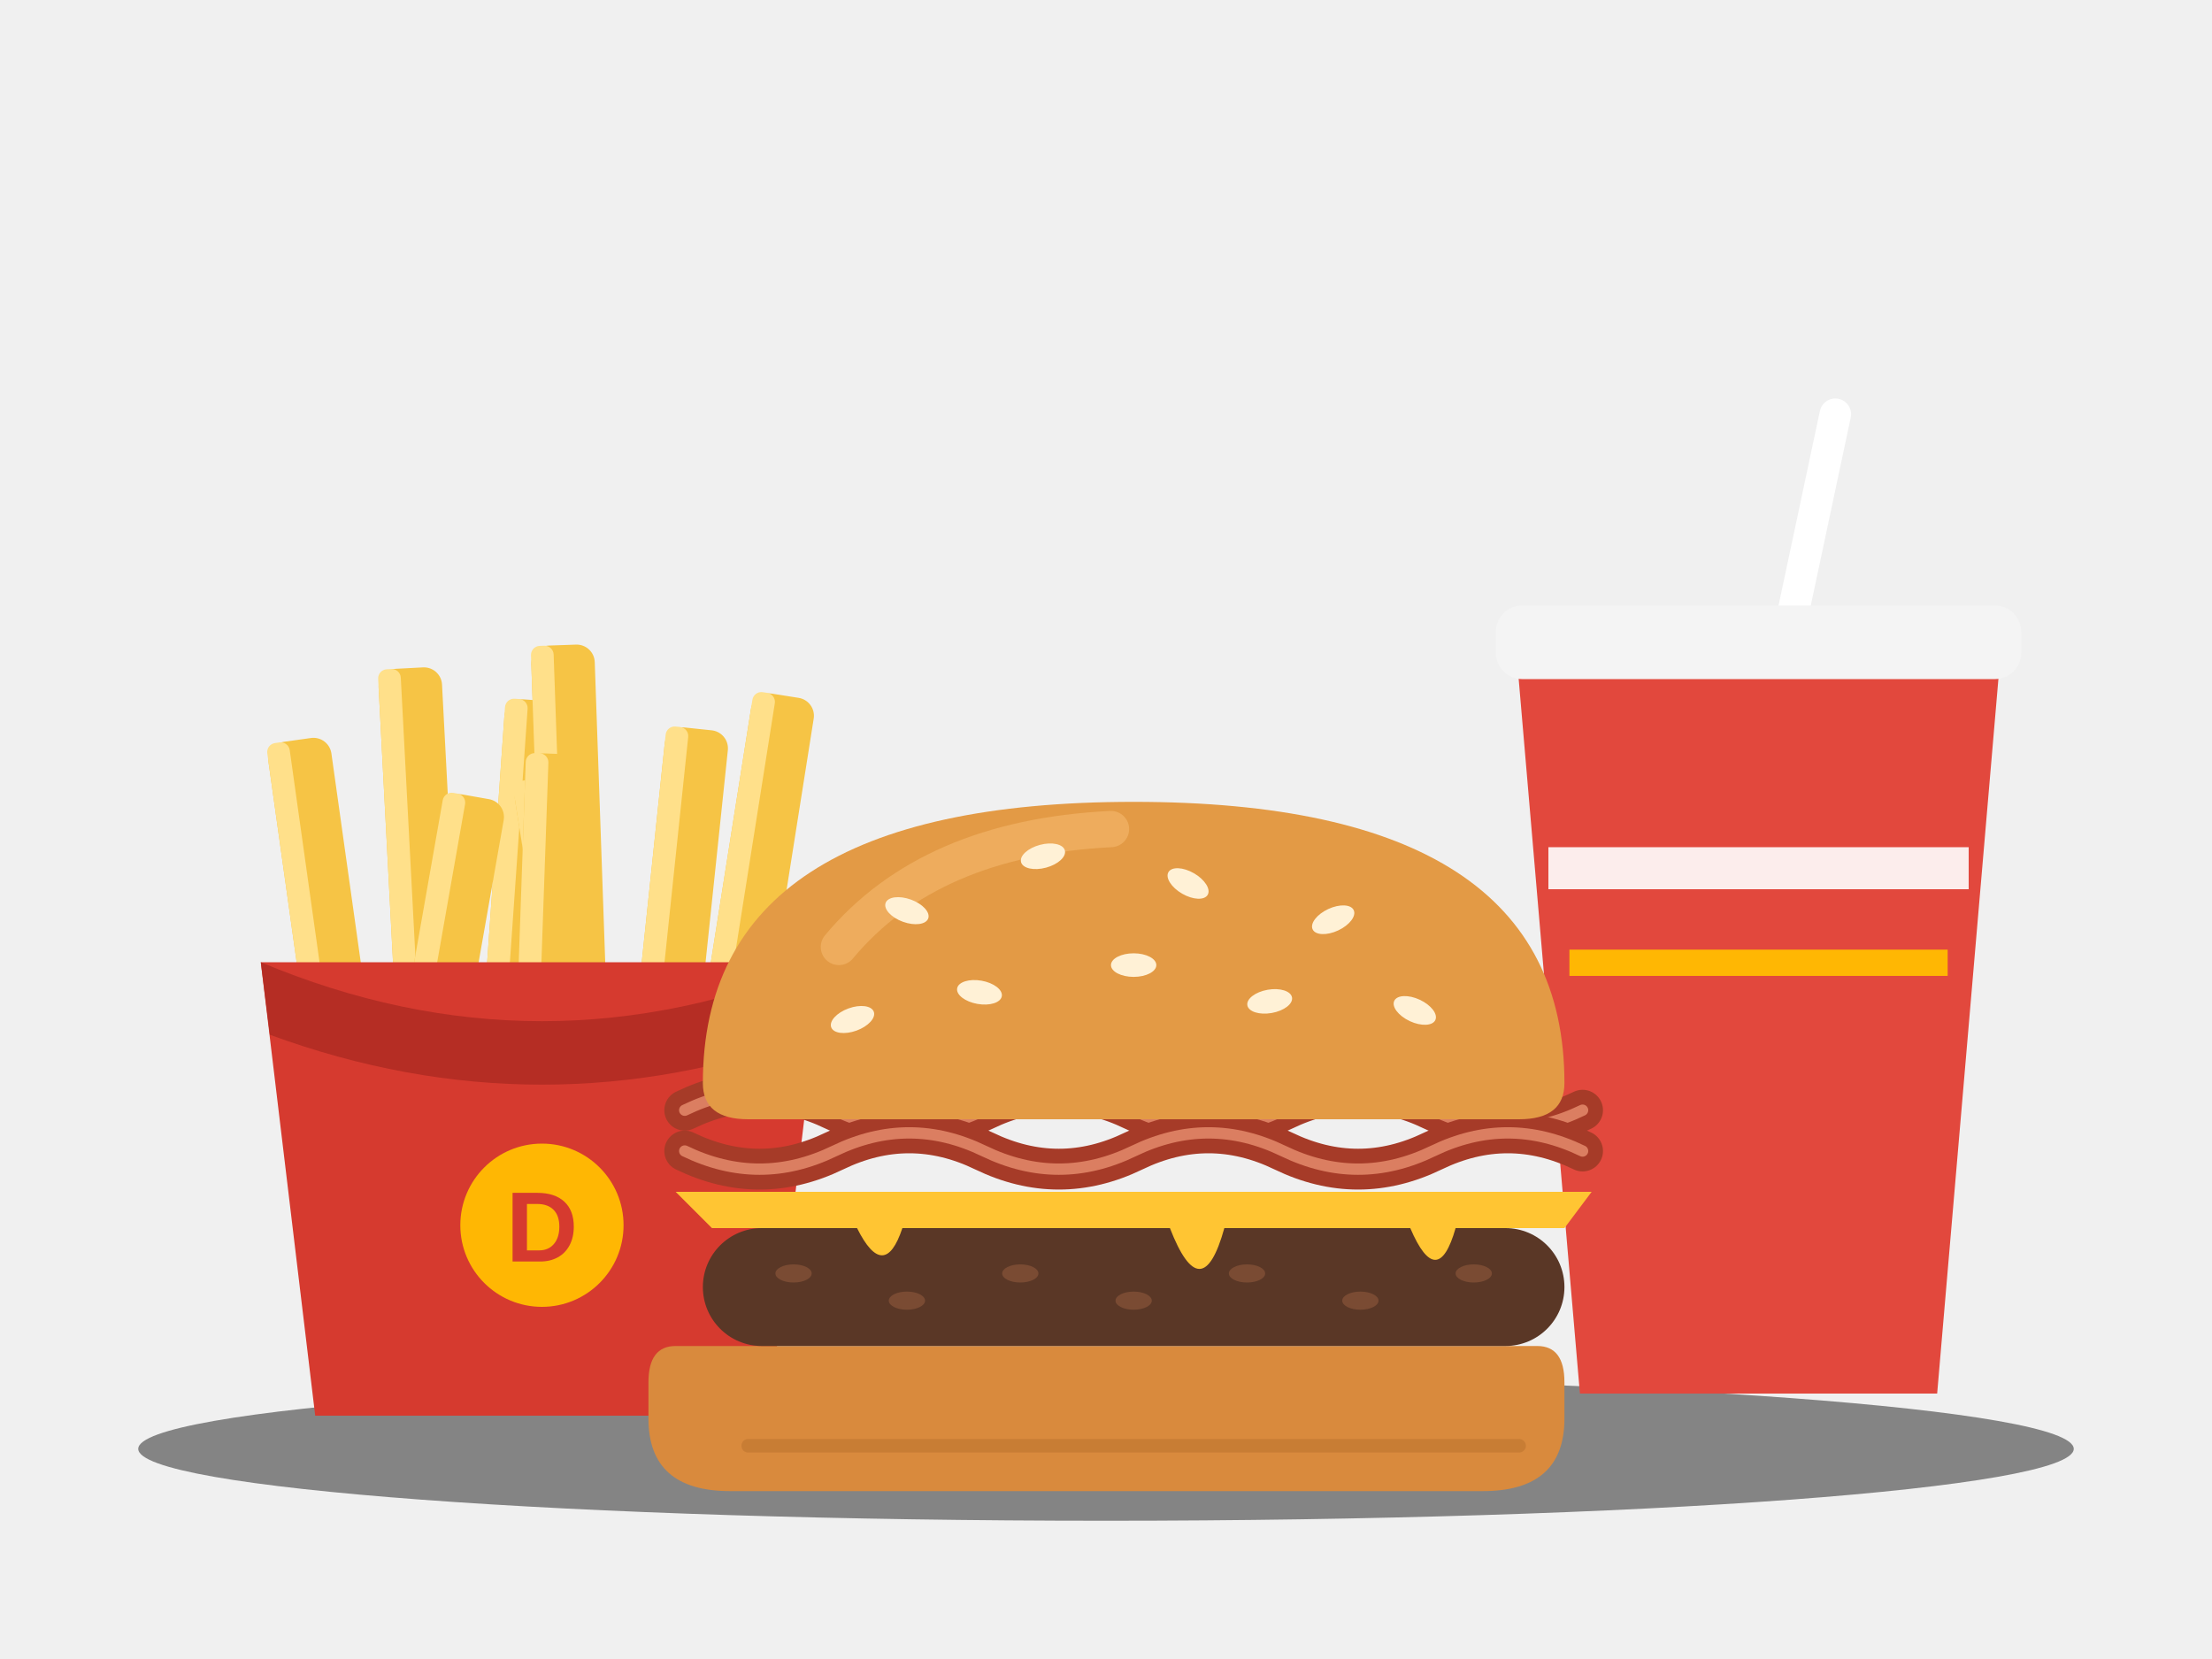
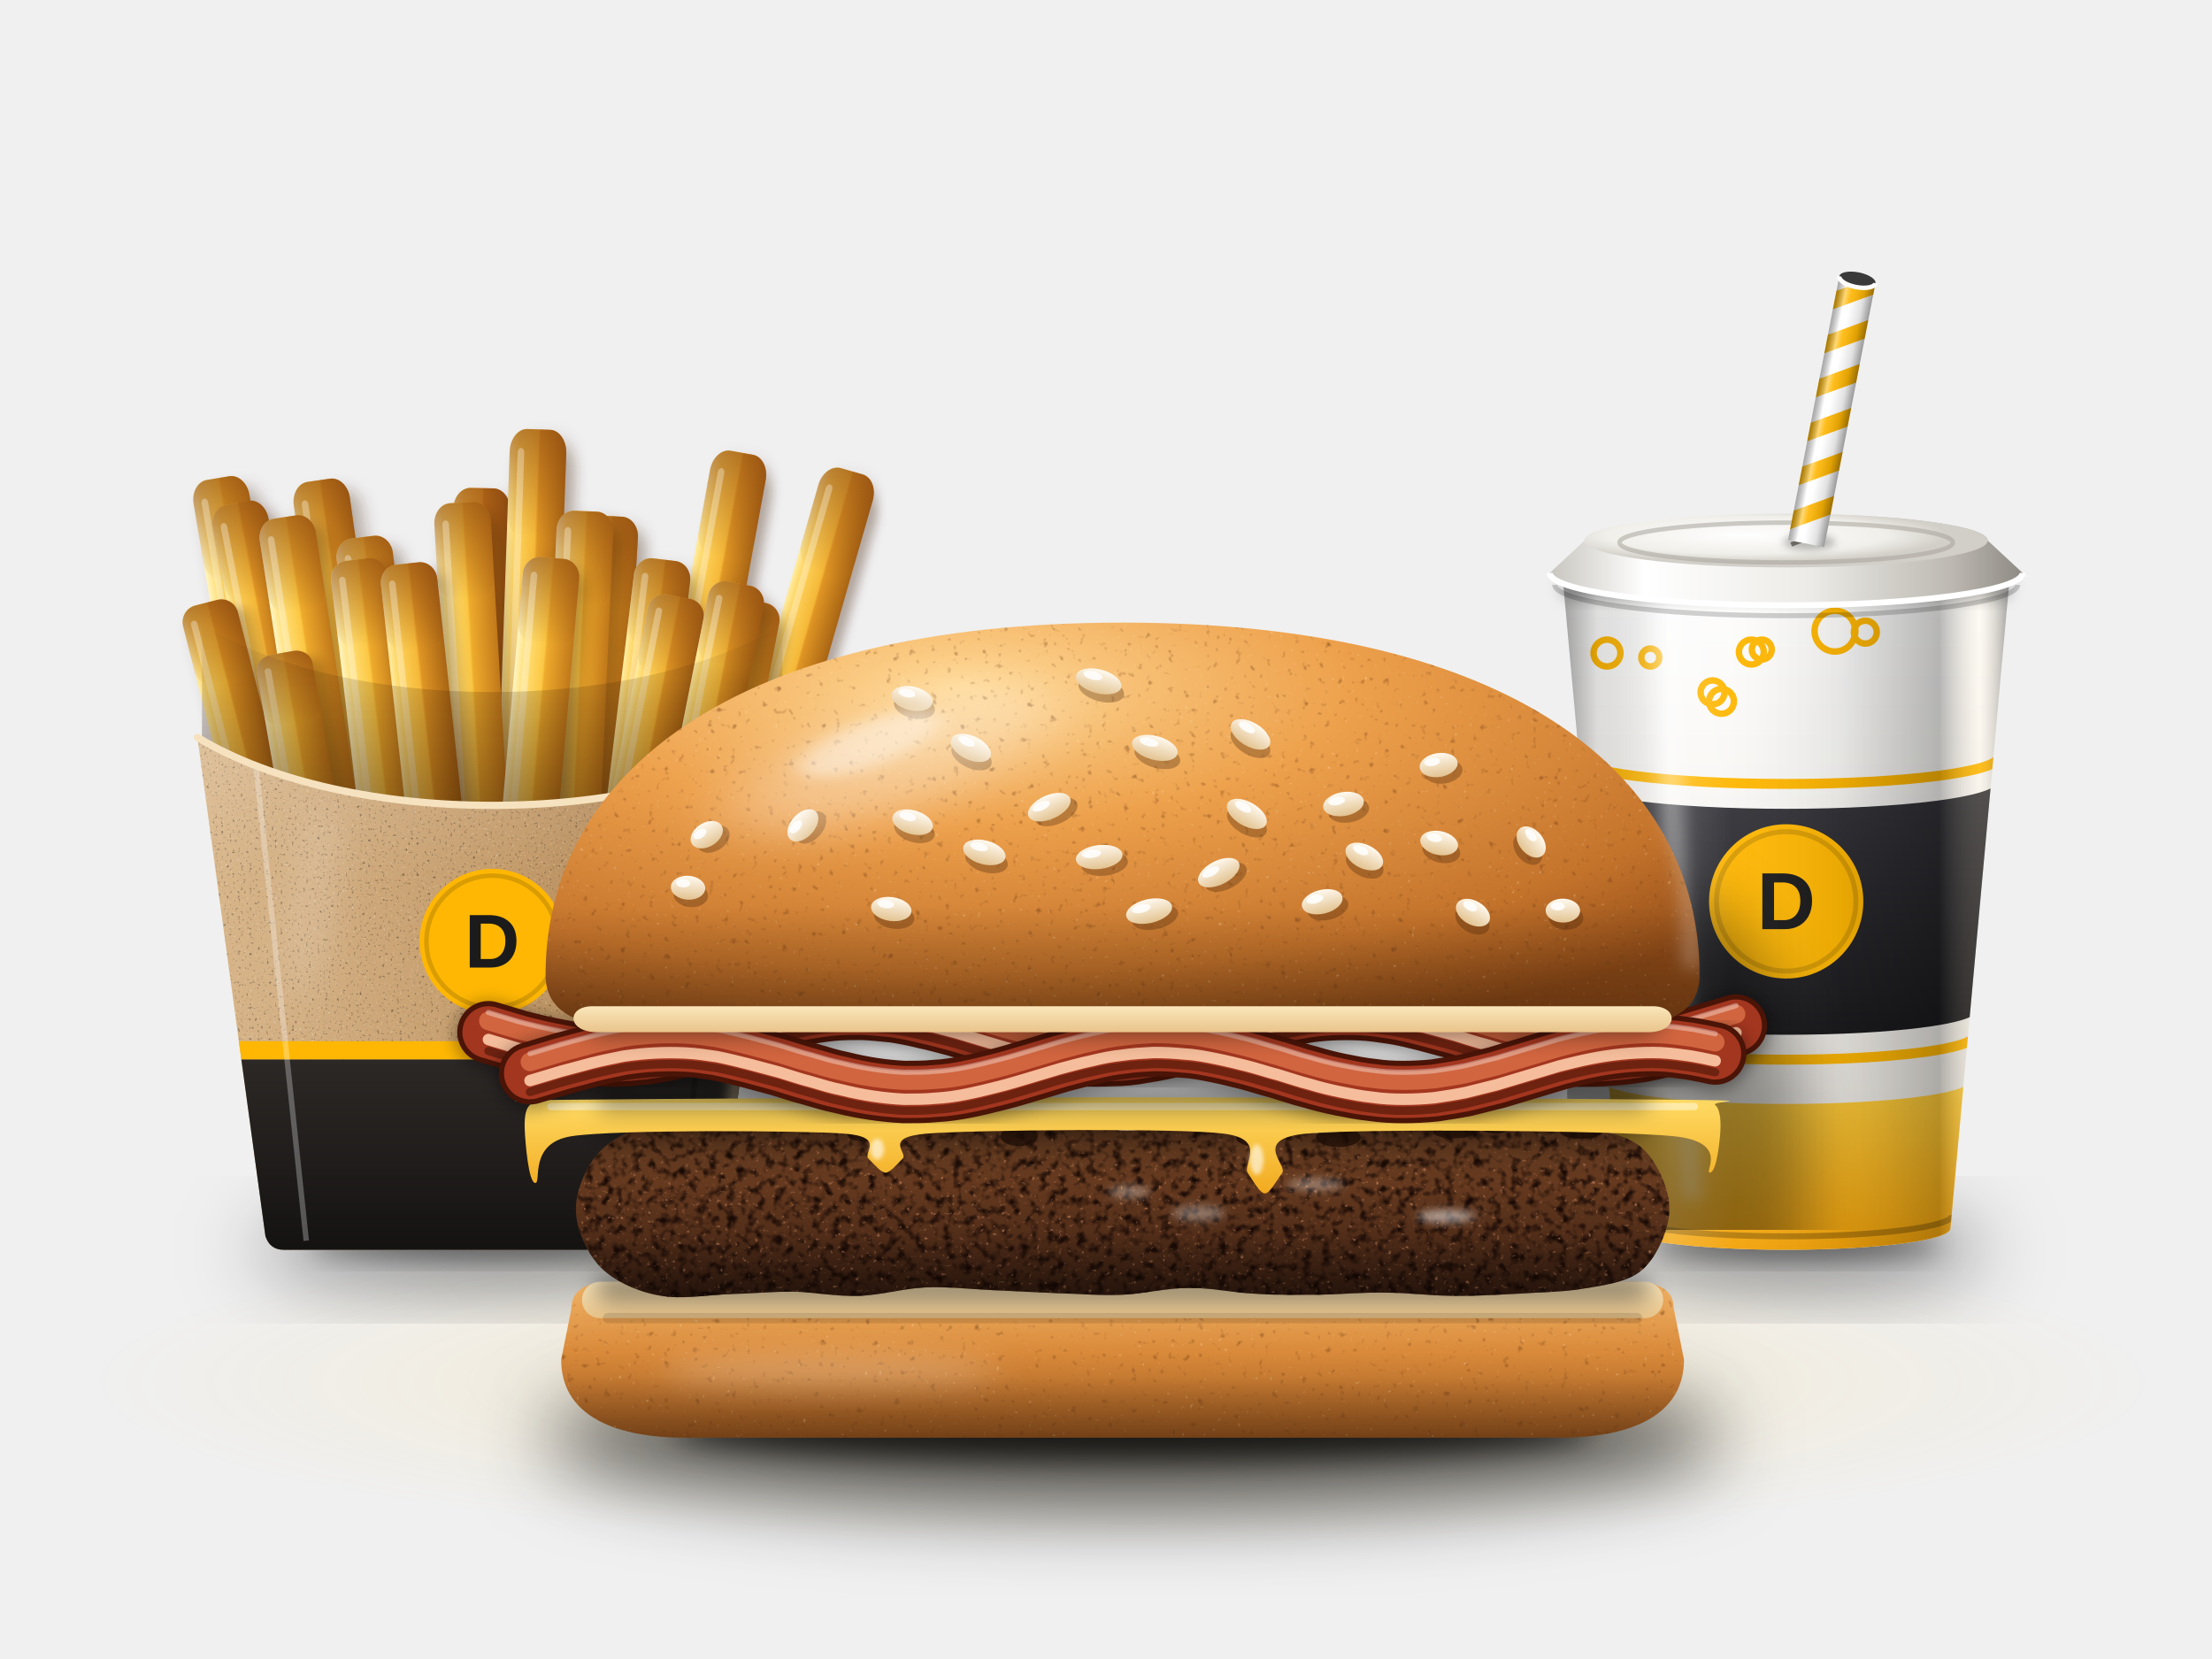
- <svg xmlns="http://www.w3.org/2000/svg" viewBox="0 0 400 300" role="img" aria-label="Ilustração de hambúrguer com batata e refrigerante">
+ <svg xmlns="http://www.w3.org/2000/svg" viewBox="0 0 400 300" role="img" aria-label="Ilustração de hambúrguer com batata frita e refrigerante">
  <defs>
-     <radialGradient id="glow" cx="50%" cy="55%" r="55%">
-       <stop offset="0" stop-color="#ffb703" stop-opacity=".22" />
+     <radialGradient id="r1" cx=".5" cy=".5" r=".5">
+       <stop offset="0" stop-color="#ffb703" stop-opacity=".2" />
+       <stop offset=".55" stop-color="#ffb703" stop-opacity=".07" />
      <stop offset="1" stop-color="#ffb703" stop-opacity="0" />
    </radialGradient>
+     <linearGradient id="g2" x1="0" y1="0" x2="0" y2="1">
+       <stop offset="0" stop-color="#8a6236" />
+       <stop offset="1" stop-color="#3e2712" />
+     </linearGradient>
+     <linearGradient id="g3" x1="0" y1="0" x2="1" y2="0">
+       <stop offset="0" stop-color="#fff5c4" />
+       <stop offset=".16" stop-color="#ffe07a" />
+       <stop offset=".5" stop-color="#fcc844" />
+       <stop offset=".54" stop-color="#eeab2c" />
+       <stop offset="1" stop-color="#c0781a" />
+     </linearGradient>
+     <linearGradient id="g4" x1="0" y1="0" x2="0" y2="1">
+       <stop offset="0" stop-color="#8a4610" stop-opacity=".6" />
+       <stop offset="1" stop-color="#8a4610" stop-opacity="0" />
+     </linearGradient>
+     <filter id="f5" x="-60%" y="-60%" width="220%" height="220%">
+       <feGaussianBlur stdDeviation="1.5" />
+     </filter>
+     <g id="b6">
+       <rect x="-4" y="-98" width="12" height="100" rx="3.6" fill="#3a1600" opacity=".34" filter="url(#f5)" />
+       <rect x="-6" y="-100" width="12" height="100" rx="3.6" fill="url(#g3)" />
+       <rect x="-6" y="-100" width="12" height="17" rx="3.6" fill="url(#g4)" />
+       <rect x="-4.3" y="-97" width="1.4" height="92" rx=".7" fill="#fff" opacity=".32" />
+     </g>
+     <linearGradient id="g7" x1="0" y1="0" x2="1" y2="0">
+       <stop offset="0" stop-color="#ffeca2" />
+       <stop offset=".16" stop-color="#fed35c" />
+       <stop offset=".5" stop-color="#f5b838" />
+       <stop offset=".54" stop-color="#e09624" />
+       <stop offset="1" stop-color="#a86414" />
+     </linearGradient>
+     <g id="b8">
+       <rect x="-4" y="-98" width="12" height="100" rx="3.6" fill="#3a1600" opacity=".34" filter="url(#f5)" />
+       <rect x="-6" y="-100" width="12" height="100" rx="3.6" fill="url(#g7)" />
+       <rect x="-6" y="-100" width="12" height="17" rx="3.6" fill="url(#g4)" />
+       <rect x="-4.3" y="-97" width="1.4" height="92" rx=".7" fill="#fff" opacity=".32" />
+     </g>
+     <linearGradient id="g9" x1="0" y1="0" x2="1" y2="0">
+       <stop offset="0" stop-color="#ffe08c" />
+       <stop offset=".18" stop-color="#f7bd4a" />
+       <stop offset=".5" stop-color="#e99d2c" />
+       <stop offset=".54" stop-color="#cf7f1e" />
+       <stop offset="1" stop-color="#8e4c0e" />
+     </linearGradient>
+     <g id="b10">
+       <rect x="-4" y="-98" width="12" height="100" rx="3.6" fill="#3a1600" opacity=".34" filter="url(#f5)" />
+       <rect x="-6" y="-100" width="12" height="100" rx="3.6" fill="url(#g9)" />
+       <rect x="-6" y="-100" width="12" height="17" rx="3.6" fill="url(#g4)" />
+       <rect x="-4.3" y="-97" width="1.4" height="92" rx=".7" fill="#fff" opacity=".32" />
+     </g>
+     <linearGradient id="g11" x1="0" y1="0" x2="0" y2="1">
+       <stop offset="0" stop-color="#2a1000" stop-opacity="0" />
+       <stop offset="1" stop-color="#2a1000" stop-opacity=".45" />
+     </linearGradient>
+     <linearGradient id="g12" x1="0" y1="0" x2="1" y2="0">
+       <stop offset="0" stop-color="#d9b78c" />
+       <stop offset=".55" stop-color="#c39a69" />
+       <stop offset="1" stop-color="#9c7448" />
+     </linearGradient>
+     <filter id="t13" x="0" y="0" width="100%" height="100%" color-interpolation-filters="sRGB">
+       <feTurbulence type="fractalNoise" baseFrequency="1.6" numOctaves="2" seed="17" result="en" />
+       <feColorMatrix in="en" type="matrix" values="0 0 0 0 0 0 0 0 0 0 0 0 0 0 0 1.6 0 0 0 -1" result="ec" />
+       <feComposite in="ec" in2="SourceAlpha" operator="in" result="e" />
+       <feTurbulence type="fractalNoise" baseFrequency="1.9" numOctaves="2" seed="19" result="cn" />
+       <feColorMatrix in="cn" type="matrix" values="0 0 0 0 1 0 0 0 0 1 0 0 0 0 1 1.6 0 0 0 -1.05" result="cc" />
+       <feComposite in="cc" in2="SourceAlpha" operator="in" result="c" />
+       <feMerge>
+         <feMergeNode in="SourceGraphic" />
+         <feMergeNode in="e" />
+         <feMergeNode in="c" />
+       </feMerge>
+     </filter>
+     <clipPath id="c14">
+       <path d="M-65-113C-32-93 32-93 65-113L50-3Q49,0 46,0H-46Q-49,0-50-3Z" />
+     </clipPath>
+     <linearGradient id="g15" x1="0" y1="0" x2="0" y2="1">
+       <stop offset="0" stop-color="#fff" stop-opacity=".16" />
+       <stop offset=".3" stop-color="#fff" stop-opacity="0" />
+       <stop offset=".7" stop-color="#000" stop-opacity="0" />
+       <stop offset="1" stop-color="#000" stop-opacity=".3" />
+     </linearGradient>
+     <linearGradient id="g16" x1="0" y1="0" x2="0" y2="1">
+       <stop offset="0" stop-color="#2c2826" />
+       <stop offset="1" stop-color="#141211" />
+     </linearGradient>
+     <filter id="f17" x="-60%" y="-60%" width="220%" height="220%">
+       <feGaussianBlur stdDeviation="1.2" />
+     </filter>
+     <filter id="f18" x="-60%" y="-60%" width="220%" height="220%">
+       <feGaussianBlur stdDeviation="4" />
+     </filter>
+     <filter id="f19" x="-60%" y="-60%" width="220%" height="220%">
+       <feGaussianBlur stdDeviation="7" />
+     </filter>
+     <filter id="f20" x="-60%" y="-60%" width="220%" height="220%">
+       <feGaussianBlur stdDeviation="2.5" />
+     </filter>
+     <linearGradient id="g21" x1="0" y1="0" x2="0" y2="1">
+       <stop offset="0" stop-color="#ffffff" />
+       <stop offset="1" stop-color="#ebe7df" />
+     </linearGradient>
+     <clipPath id="c22">
+       <path d="M-45-136L-33-4.3A33 4.3 0 0 0 33-4.3L45-136A45 5.8 0 0 0-45-136Z" />
+     </clipPath>
+     <linearGradient id="g23" x1="0" y1="0" x2="0" y2="1">
+       <stop offset="0" stop-color="#36363c" />
+       <stop offset="1" stop-color="#1a1a1d" />
+     </linearGradient>
+     <linearGradient id="g24" x1="0" y1="0" x2="0" y2="1">
+       <stop offset="0" stop-color="#ffcf3f" />
+       <stop offset="1" stop-color="#f09a00" />
+     </linearGradient>
+     <linearGradient id="g25" x1="0" y1="0" x2="1" y2="0">
+       <stop offset="0" stop-color="#000" stop-opacity=".38" />
+       <stop offset=".08" stop-color="#000" stop-opacity=".12" />
+       <stop offset=".24" stop-color="#fff" stop-opacity=".2" />
+       <stop offset=".38" stop-color="#fff" stop-opacity=".04" />
+       <stop offset=".62" stop-color="#000" stop-opacity=".08" />
+       <stop offset=".84" stop-color="#000" stop-opacity=".28" />
+       <stop offset=".93" stop-color="#ffe9c2" stop-opacity=".14" />
+       <stop offset="1" stop-color="#000" stop-opacity=".4" />
+     </linearGradient>
+     <filter id="f26" x="-60%" y="-60%" width="220%" height="220%">
+       <feGaussianBlur stdDeviation="1.4" />
+     </filter>
+     <linearGradient id="g27" x1="0" y1="0" x2="1" y2="0">
+       <stop offset="0" stop-color="#c9c6c0" />
+       <stop offset=".2" stop-color="#ffffff" />
+       <stop offset=".55" stop-color="#ecebe7" />
+       <stop offset=".85" stop-color="#bdb9b2" />
+       <stop offset="1" stop-color="#8e8a84" />
+     </linearGradient>
+     <radialGradient id="r28" cx=".4" cy=".4" r=".5">
+       <stop offset="0" stop-color="#ffffff" />
+       <stop offset=".7" stop-color="#f1efea" />
+       <stop offset="1" stop-color="#d2cfc8" />
+     </radialGradient>
+     <filter id="f29" x="-60%" y="-60%" width="220%" height="220%">
+       <feGaussianBlur stdDeviation=".8" />
+     </filter>
+     <clipPath id="c30">
+       <path d="M-3.7,0V-54H3.7V0Z" />
+     </clipPath>
+     <linearGradient id="g31" x1="0" y1="0" x2="1" y2="0">
+       <stop offset="0" stop-color="#000" stop-opacity=".35" />
+       <stop offset=".25" stop-color="#fff" stop-opacity=".45" />
+       <stop offset=".4" stop-color="#fff" stop-opacity=".1" />
+       <stop offset=".75" stop-color="#000" stop-opacity=".12" />
+       <stop offset="1" stop-color="#000" stop-opacity=".4" />
+     </linearGradient>
+     <clipPath id="c32">
+       <path d="M283.4,103.6H362.6V222.4H283.4Z" />
+     </clipPath>
+     <filter id="f33" x="-60%" y="-60%" width="220%" height="220%">
+       <feGaussianBlur stdDeviation="6" />
+     </filter>
+     <linearGradient id="g34" x1="0" y1="0" x2="0" y2="1">
+       <stop offset="0" stop-color="#f2b468" />
+       <stop offset=".45" stop-color="#d98a3a" />
+       <stop offset="1" stop-color="#99561f" />
+     </linearGradient>
+     <filter id="t35" x="0" y="0" width="100%" height="100%" color-interpolation-filters="sRGB">
+       <feTurbulence type="fractalNoise" baseFrequency=".7" numOctaves="2" seed="3" result="en" />
+       <feColorMatrix in="en" type="matrix" values="0 0 0 0 .45 0 0 0 0 .24 0 0 0 0 .08 1.9 0 0 0 -1.25" result="ec" />
+       <feComposite in="ec" in2="SourceAlpha" operator="in" result="e" />
+       <feTurbulence type="fractalNoise" baseFrequency="1.1" numOctaves="2" seed="9" result="cn" />
+       <feColorMatrix in="cn" type="matrix" values="0 0 0 0 1 0 0 0 0 .93 0 0 0 0 .78 1.8 0 0 0 -1.3" result="cc" />
+       <feComposite in="cc" in2="SourceAlpha" operator="in" result="c" />
+       <feMerge>
+         <feMergeNode in="SourceGraphic" />
+         <feMergeNode in="e" />
+         <feMergeNode in="c" />
+       </feMerge>
+     </filter>
+     <linearGradient id="g36" x1="0" y1="0" x2="0" y2="1">
+       <stop offset="0" stop-color="#000" stop-opacity="0" />
+       <stop offset=".6" stop-color="#000" stop-opacity="0" />
+       <stop offset="1" stop-color="#000" stop-opacity=".25" />
+     </linearGradient>
+     <linearGradient id="g37" x1="0" y1="0" x2="0" y2="1">
+       <stop offset="0" stop-color="#fae6bb" />
+       <stop offset="1" stop-color="#e9c48a" />
+     </linearGradient>
+     <filter id="f38" x="-60%" y="-60%" width="220%" height="220%">
+       <feGaussianBlur stdDeviation="3" />
+     </filter>
+     <linearGradient id="g39" x1="0" y1="0" x2="0" y2="1">
+       <stop offset="0" stop-color="#85532f" />
+       <stop offset=".35" stop-color="#663a1f" />
+       <stop offset="1" stop-color="#3a1f12" />
+     </linearGradient>
+     <filter id="t40" x="0" y="0" width="100%" height="100%" color-interpolation-filters="sRGB">
+       <feTurbulence type="fractalNoise" baseFrequency=".55" numOctaves="2" seed="5" result="en" />
+       <feColorMatrix in="en" type="matrix" values="0 0 0 0 .1 0 0 0 0 .04 0 0 0 0 .02 3 0 0 0 -1.4" result="ec" />
+       <feComposite in="ec" in2="SourceAlpha" operator="in" result="e" />
+       <feTurbulence type="fractalNoise" baseFrequency="1.2" numOctaves="2" seed="11" result="cn" />
+       <feColorMatrix in="cn" type="matrix" values="0 0 0 0 .92 0 0 0 0 .62 0 0 0 0 .45 2.4 0 0 0 -1.6" result="cc" />
+       <feComposite in="cc" in2="SourceAlpha" operator="in" result="c" />
+       <feMerge>
+         <feMergeNode in="SourceGraphic" />
+         <feMergeNode in="e" />
+         <feMergeNode in="c" />
+       </feMerge>
+     </filter>
+     <clipPath id="c41">
+       <path d="M111.2,191.3C115.1,190.7 119.7,192.1 123.9,192.1C128.2,192.2 132.4,191.6 136.6,191.6C140.8,191.7 145.1,192.2 149.3,192.3C153.5,192.4 157.7,192.6 162,192.3C166.2,192.1 170.4,191.1 174.6,190.8C178.9,190.5 183.1,190.3 187.3,190.6C191.6,191 195.8,192.8 200,192.9C204.2,193.1 208.4,191.6 212.7,191.3C216.9,191 221.1,190.9 225.4,191.3C229.6,191.6 233.8,193.3 238,193.4C242.3,193.5 246.5,192 250.7,191.9C254.9,191.8 259.2,192.9 263.4,192.9C267.6,192.9 271.9,192 276.1,191.9C280.3,191.8 284.9,191.8 288.8,192.4C292.6,193 296.6,193.8 299.2,195.7C301.9,197.7 303.6,201.1 304.5,203.9C305.4,206.6 305.4,209.4 304.5,212.1C303.6,214.9 301.9,218.4 299.2,220.3C296.6,222.1 292.6,222.7 288.8,223.3C284.9,224 280.3,224 276.1,224.3C271.9,224.5 267.6,224.8 263.4,224.7C259.2,224.7 254.9,224.1 250.7,224.1C246.5,224 242.3,224.4 238,224.5C233.8,224.5 229.6,224.6 225.4,224.3C221.1,224.1 216.9,223.1 212.7,223.2C208.4,223.2 204.2,224.3 200,224.5C195.8,224.7 191.6,224.3 187.3,224.2C183.1,224 178.9,223.8 174.6,223.6C170.4,223.4 166.2,222.9 162,223.1C157.7,223.3 153.5,224.6 149.3,224.7C145.1,224.9 140.8,224 136.6,223.9C132.4,223.9 128.2,224.3 123.9,224.4C119.7,224.6 115.1,225.4 111.2,224.7C107.4,224.1 103.4,222.4 100.8,220.3C98.1,218.2 96.4,214.9 95.5,212.1C94.6,209.4 94.6,206.6 95.5,203.9C96.4,201.1 98.1,197.8 100.8,195.7C103.4,193.6 107.4,191.9 111.2,191.3Z" />
+     </clipPath>
+     <linearGradient id="g42" x1="0" y1="0" x2="0" y2="1">
+       <stop offset="0" stop-color="#1e0d05" stop-opacity=".55" />
+       <stop offset="1" stop-color="#1e0d05" stop-opacity="0" />
+     </linearGradient>
+     <linearGradient id="g43" x1="0" y1="0" x2="0" y2="1">
+       <stop offset="0" stop-color="#000" stop-opacity="0" />
+       <stop offset="1" stop-color="#000" stop-opacity=".4" />
+     </linearGradient>
+     <filter id="f44" x="-60%" y="-60%" width="220%" height="220%">
+       <feGaussianBlur stdDeviation="2.2" />
+     </filter>
+     <linearGradient id="g45" x1="0" y1="0" x2="0" y2="1">
+       <stop offset="0" stop-color="#ffdc66" />
+       <stop offset="1" stop-color="#f2aa1f" />
+     </linearGradient>
+     <filter id="f46" x="-60%" y="-60%" width="220%" height="220%">
+       <feGaussianBlur stdDeviation=".4" />
+     </filter>
+     <path id="p47" d="M78,174C79,174.3 82,175.2 84,175.8C86,176.3 88,176.8 90,177.2C92,177.6 94,178 96,178.2C98,178.4 100,178.5 102,178.5C104,178.5 106,178.3 108,178.1C110,177.8 112,177.5 114,177C116,176.6 118,176.1 120,175.5C122,175 124,174.3 126,173.7C128,173.2 130,172.5 132,172C134,171.5 136,171 138,170.6C140,170.2 142,169.9 144,169.7C146,169.5 148,169.5 150,169.5C152,169.6 154,169.8 156,170C158,170.3 160,170.7 162,171.2C164,171.6 166,172.2 168,172.7C170,173.3 172,173.9 174,174.5C176,175.1 178,175.7 180,176.2C182,176.7 184,177.2 186,177.6C188,177.9 190,178.2 192,178.4C194,178.5 196,178.5 198,178.4C200,178.4 202,178.2 204,177.8C206,177.5 208,177.1 210,176.6C212,176.2 214,175.6 216,175C218,174.4 220,173.8 222,173.2C224,172.6 226,172 228,171.6C230,171.1 232,170.6 234,170.3C236,169.9 238,169.7 240,169.6C242,169.5 244,169.5 246,169.6C248,169.7 250,170 252,170.3C254,170.6 256,171.1 258,171.6C260,172.1 262,172.7 264,173.2C266,173.8 268,174.5 270,175C272,175.6 274,176.2 276,176.7C278,177.1 280,177.6 282,177.9C284,178.2 286,178.4 288,178.5C290,178.5 292,178.5 294,178.3C296,178.2 298,177.9 300,177.6C302,177.2 304,176.7 306,176.2C308,175.7 310,175.1 312,174.5C314,173.9 317,173 318,172.7" />
+     <path id="p48" d="M86,181.9C87,181.6 90,180.7 92,180.1C94,179.6 96,179 98,178.5C100,178 102,177.6 104,177.2C106,176.9 108,176.7 110,176.6C112,176.5 114,176.5 116,176.6C118,176.7 120,177 122,177.3C124,177.7 126,178.2 128,178.7C130,179.2 132,179.8 134,180.3C136,180.9 138,181.6 140,182.1C142,182.7 144,183.3 146,183.7C148,184.2 150,184.6 152,184.9C154,185.2 156,185.4 158,185.5C160,185.5 162,185.5 164,185.3C166,185.2 168,184.9 170,184.5C172,184.1 174,183.6 176,183.1C178,182.6 180,182 182,181.4C184,180.8 186,180.2 188,179.6C190,179.1 192,178.5 194,178.1C196,177.6 198,177.2 200,177C202,176.7 204,176.6 206,176.5C208,176.5 210,176.6 212,176.8C214,176.9 216,177.3 218,177.7C220,178.1 222,178.6 224,179.1C226,179.6 228,180.3 230,180.8C232,181.4 234,182.1 236,182.6C238,183.2 240,183.7 242,184.1C244,184.5 246,184.9 248,185.1C250,185.4 252,185.5 254,185.5C256,185.5 258,185.4 260,185.2C262,184.9 264,184.6 266,184.2C268,183.7 270,183.2 272,182.7C274,182.1 276,181.5 278,180.9C280,180.3 282,179.7 284,179.1C286,178.6 288,178.1 290,177.7C292,177.3 294,177 296,176.8C298,176.6 300,176.5 302,176.5C304,176.5 306,176.7 308,177C310,177.2 313,177.9 314,178.1" />
+     <radialGradient id="r49" cx=".36" cy=".16" r=".9">
+       <stop offset="0" stop-color="#ffd894" />
+       <stop offset=".38" stop-color="#eda04b" />
+       <stop offset=".78" stop-color="#c4732b" />
+       <stop offset="1" stop-color="#8e4a17" />
+     </radialGradient>
+     <linearGradient id="g50" x1="0" y1="0" x2="0" y2="1">
+       <stop offset="0" stop-color="#000" stop-opacity="0" />
+       <stop offset=".7" stop-color="#000" stop-opacity="0" />
+       <stop offset="1" stop-color="#000" stop-opacity=".3" />
+     </linearGradient>
+     <clipPath id="c51">
+       <path d="M89,163C89,124.8 124.5,95.2 200,95.2C275.5,95.2 311,124.8 311,163C311,170 305,173 295,173H105C95,173 89,170 89,163Z" />
+     </clipPath>
+     <linearGradient id="g52" x1="0" y1="0" x2="0" y2="1">
+       <stop offset="0" stop-color="#fffaf0" />
+       <stop offset="1" stop-color="#e3c391" />
+     </linearGradient>
+     <filter id="f53" x="-60%" y="-60%" width="220%" height="220%">
+       <feGaussianBlur stdDeviation="1.8" />
+     </filter>
+     <g id="s54">
+       <ellipse cx=".9" cy="1.4" rx="4.6" ry="2.3" fill="#3a1a06" opacity=".3" />
+       <ellipse rx="4.6" ry="2.3" fill="url(#g52)" />
+       <ellipse cx="-1.4" cy="-.8" rx="1.9" ry=".8" fill="#fff" opacity=".85" />
+     </g>
  </defs>
-   <ellipse cx="200" cy="262" rx="175" ry="13" fill="#000" opacity=".45" />
-   <g transform="translate(318,252) scale(0.95)">
-     <rect x="6" y="-190" width="6" height="60" rx="3" fill="#ffffff" transform="rotate(12 9 -160)" />
-     <path d="M-46,-140 h92 l-12,140 h-68z" fill="#e2483d" />
-     <rect x="-50" y="-150" width="100" height="14" rx="5" fill="#f4f4f4" />
-     <path d="M-40,-100 h80" stroke="#ffffff" stroke-width="8" opacity=".9" />
-     <path d="M-36,-82 h72" stroke="#ffb703" stroke-width="5" />
+   <ellipse cx="203" cy="250" rx="186" ry="30" fill="url(#r1)" />
+   <ellipse cx="90.6" cy="226" rx="44.8" ry="6" fill="#000" opacity=".5" filter="url(#f19)" />
+   <ellipse cx="90.6" cy="225" rx="35" ry="2.2" fill="#000" opacity=".55" filter="url(#f20)" />
+   <g transform="translate(89,226) scale(.82)">
+     <path d="M-61-110C-38-127 38-127 61-110L50-30H-50Z" fill="url(#g2)" />
+     <path d="M-61-110C-38-127 38-127 61-110" fill="none" stroke="#ead2aa" stroke-width="1.4" stroke-linecap="round" />
+     <use href="#b6" transform="translate(-38.6,-40) rotate(-9.54) scale(1.04,1.32)" />
+     <use href="#b8" transform="translate(-32.3,-40) rotate(-10.92) scale(1.04,1.27)" />
+     <use href="#b8" transform="translate(-19.8,-40) rotate(-8.09) scale(1.04,1.31)" />
+     <use href="#b10" transform="translate(-5.2,-40) rotate(1.34) scale(1.04,1.28)" />
+     <use href="#b8" transform="translate(5.4,-40) rotate(1.98) scale(1.04,1.41)" />
+     <use href="#b8" transform="translate(19.2,-40) rotate(3.27) scale(1.04,1.22)" />
+     <use href="#b8" transform="translate(30.3,-40) rotate(10.34) scale(1.04,1.38)" />
+     <use href="#b8" transform="translate(41.5,-40) rotate(16.01) scale(1.04,1.37)" />
+     <use href="#b8" transform="translate(-36.8,-40) rotate(-14.34) scale(1.04,1.06)" />
+     <use href="#b6" transform="translate(-27.1,-40) rotate(-8.71) scale(1.04,1.23)" />
+     <use href="#b6" transform="translate(-14.5,-40) rotate(-6.86) scale(1.04,1.18)" />
+     <use href="#b6" transform="translate(.5,-40) rotate(-3.34) scale(1.04,1.25)" />
+     <use href="#b6" transform="translate(15.2,-40) rotate(2.53) scale(1.04,1.23)" />
+     <use href="#b8" transform="translate(24.4,-40) rotate(6.88) scale(1.04,1.13)" />
+     <use href="#b6" transform="translate(38,-40) rotate(10.92) scale(1.04,1.05)" />
+     <use href="#b6" transform="translate(-30.4,-40) rotate(-9.87) scale(1.04,.93)" />
+     <use href="#b6" transform="translate(-16.5,-40) rotate(-6.76) scale(1.04,1.13)" />
+     <use href="#b8" transform="translate(-6.6,-40) rotate(-6.23) scale(1.04,1.12)" />
+     <use href="#b6" transform="translate(3.5,-40) rotate(4.98) scale(1.04,1.13)" />
+     <use href="#b8" transform="translate(20.8,-40) rotate(11.09) scale(1.04,1.06)" />
+     <use href="#b8" transform="translate(33.2,-40) rotate(11.27) scale(1.04,1.09)" />
+     <path d="M-64-113C-32-93 32-93 64-113V-138C32-118-32-118-64-138Z" fill="url(#g11)" />
+     <path d="M-65-113C-32-93 32-93 65-113L50-3Q49,0 46,0H-46Q-49,0-50-3Z" fill="url(#g12)" filter="url(#t13)" />
+     <g clip-path="url(#c14)">
+       <rect x="-66" y="-116" width="132" height="117" fill="url(#g15)" />
+       <rect x="-66" y="-42" width="132" height="43" fill="url(#g16)" />
+       <rect x="-66" y="-46" width="132" height="4" fill="#ffb703" />
+       <path d="M-52-106L-41-2" stroke="#fff" stroke-opacity=".28" stroke-width="1.2" />
+       <path d="M52-106L41-2" stroke="#000" stroke-opacity=".22" stroke-width="1.2" />
+       <path d="M64.5-112L49.5-4" stroke="#ffe4b8" stroke-opacity=".55" stroke-width="3" filter="url(#f17)" />
+     </g>
+     <path d="M-65-113C-32-93 32-93 65-113" fill="none" stroke="#f6e2bf" stroke-width="1.6" stroke-linecap="round" />
+     <circle cx="0" cy="-68" r="16" fill="#ffb703" />
+     <circle cx="0" cy="-68" r="14.5" fill="none" stroke="#000" stroke-opacity=".15" stroke-width="1" />
+     <text x="0" y="-62.24" font-family="Arial, Helvetica, sans-serif" font-size="16.8" font-weight="900" text-anchor="middle" fill="#1b1b1b">D</text>
+     <ellipse cx="-40" cy="-76" rx="6" ry="22" fill="#ffffff" opacity=".14" filter="url(#f18)" transform="rotate(8 -40 -76)" />
  </g>
-   <g transform="translate(98,256) scale(0.82)">
-     <rect x="-47" y="-150" width="14" height="110" rx="4" fill="#f6c445" transform="rotate(-8 -40 -50)" />
-     <rect x="-47" y="-150" width="5" height="110" rx="2" fill="#ffe08a" transform="rotate(-8 -40 -50)" />
-     <rect x="-31" y="-165" width="14" height="110" rx="4" fill="#f6c445" transform="rotate(-3 -24 -65)" />
-     <rect x="-31" y="-165" width="5" height="110" rx="2" fill="#ffe08a" transform="rotate(-3 -24 -65)" />
-     <rect x="-15" y="-158" width="14" height="110" rx="4" fill="#f6c445" transform="rotate(4 -8 -58)" />
-     <rect x="-15" y="-158" width="5" height="110" rx="2" fill="#ffe08a" transform="rotate(4 -8 -58)" />
-     <rect x="1" y="-170" width="14" height="110" rx="4" fill="#f6c445" transform="rotate(-2 8 -70)" />
-     <rect x="1" y="-170" width="5" height="110" rx="2" fill="#ffe08a" transform="rotate(-2 8 -70)" />
-     <rect x="17" y="-152" width="14" height="110" rx="4" fill="#f6c445" transform="rotate(6 24 -52)" />
-     <rect x="17" y="-152" width="5" height="110" rx="2" fill="#ffe08a" transform="rotate(6 24 -52)" />
-     <rect x="31" y="-160" width="14" height="110" rx="4" fill="#f6c445" transform="rotate(9 38 -60)" />
-     <rect x="31" y="-160" width="5" height="110" rx="2" fill="#ffe08a" transform="rotate(9 38 -60)" />
-     <rect x="-39" y="-138" width="14" height="110" rx="4" fill="#f6c445" transform="rotate(10 -32 -38)" />
-     <rect x="-39" y="-138" width="5" height="110" rx="2" fill="#ffe08a" transform="rotate(10 -32 -38)" />
-     <rect x="9" y="-142" width="14" height="110" rx="4" fill="#f6c445" transform="rotate(-9 16 -42)" />
-     <rect x="9" y="-142" width="5" height="110" rx="2" fill="#ffe08a" transform="rotate(-9 16 -42)" />
-     <rect x="-7" y="-146" width="14" height="110" rx="4" fill="#f6c445" transform="rotate(2 0 -46)" />
-     <rect x="-7" y="-146" width="5" height="110" rx="2" fill="#ffe08a" transform="rotate(2 0 -46)" />
-     <path d="M-62,-100 L62,-100 L50,0 L-50,0z" fill="#d63a2f" />
-     <path d="M-62,-100 q62,26 124,0 L60,-84 q-60,22 -120,0z" fill="#b52d24" />
-     <circle cx="0" cy="-42" r="18" fill="#ffb703" />
-     <text x="0" y="-34" font-family="Arial, sans-serif" font-size="22" font-weight="900" text-anchor="middle" fill="#d63a2f">D</text>
+   <ellipse cx="324.8" cy="226" rx="34" ry="6" fill="#000" opacity=".5" filter="url(#f19)" />
+   <ellipse cx="324.8" cy="225" rx="26.6" ry="2.2" fill="#000" opacity=".55" filter="url(#f20)" />
+   <g transform="translate(323,226) scale(.9)">
+     <path d="M-45-136L-33-4.3A33 4.3 0 0 0 33-4.3L45-136A45 5.8 0 0 0-45-136Z" fill="url(#g21)" />
+     <g clip-path="url(#c22)">
+       <path d="M-42.3-94A42.3 5.4 0 0 0 42.3-94L38.2-48A38.2 4.8 0 0 1-38.2-48Z" fill="url(#g23)" />
+       <path d="M-37-34A37 4.7 0 0 0 37-34L35,2A35 4.3 0 0 1-35,2Z" fill="url(#g24)" />
+       <path d="M-42.7-99A42.7 5.4 0 0 0 42.7-99" fill="none" stroke="#ffb703" stroke-width="2" />
+       <path d="M-37.8-43A37.8 4.8 0 0 0 37.8-43" fill="none" stroke="#ffb703" stroke-width="2" />
+       <g fill="none" stroke="#ffb703" stroke-width="1.3">
+         <circle cx="-13" cy="-110.2" r="2.5" />
+         <circle cx="-7" cy="-120.1" r="2.5" />
+         <circle cx="9.8" cy="-124.3" r="4.1" />
+         <circle cx="-4.9" cy="-120.6" r="2" />
+         <circle cx="-14.8" cy="-112" r="2.4" />
+         <circle cx="15.9" cy="-124.1" r="2.3" />
+         <circle cx="-27.3" cy="-119" r="1.8" />
+         <circle cx="-36" cy="-119.9" r="2.7" />
+       </g>
+       <circle cx="0" cy="-70" r="15.5" fill="#ffb703" />
+       <circle cx="0" cy="-70" r="14" fill="none" stroke="#000" stroke-opacity=".15" stroke-width="1" />
+       <text x="0" y="-64.42" font-family="Arial, Helvetica, sans-serif" font-size="16.28" font-weight="900" text-anchor="middle" fill="#1b1b1b">D</text>
+       <path d="M-33.5-7A33.5 4.3 0 0 0 33.5-7" fill="none" stroke="#000" stroke-opacity=".25" stroke-width="1.2" />
+       <path d="M-45-136L-33-4.3A33 4.3 0 0 0 33-4.3L45-136A45 5.8 0 0 0-45-136Z" fill="url(#g25)" />
+       <path d="M-27.6-130L-24.3-70L-21-10L-16.9-10L-19.6-70L-22.2-130Z" fill="#fff" opacity=".3" filter="url(#f26)" />
+     </g>
+     <rect x="-45" y="-135" width="90" height="4" rx="2" fill="#000" opacity=".35" filter="url(#f5)" />
+     <path d="M-47.5-136L-40.5-142.5A40.5 5.4 0 0 1 40.5-142.5L47.5-136A47.5 6.5 0 0 1-47.5-136Z" fill="url(#g27)" />
+     <path d="M-47.5-136A47.5 6.5 0 0 0 47.5-136" fill="none" stroke="#fff" stroke-width="1.2" />
+     <path d="M-46.5-133.6A46.5 6.2 0 0 0 46.5-133.6" fill="none" stroke="#000" stroke-opacity=".18" stroke-width="1" />
+     <ellipse cx="0" cy="-142.5" rx="40.5" ry="5.4" fill="url(#r28)" />
+     <ellipse cx="0" cy="-142.1" rx="33.5" ry="4" fill="none" stroke="#a8a49c" stroke-opacity=".55" stroke-width=".9" />
+     <path d="M1-144.1l6,2.4M7-144.1l-6,2.4" stroke="#8a867f" stroke-width=".9" />
+     <ellipse cx="4.6" cy="-142.2" rx="5.2" ry="1.6" fill="#000" opacity=".25" filter="url(#f29)" />
+     <g transform="translate(4,-141.9) rotate(11)">
+       <path d="M-3.7,0V-54H3.7V0Z" fill="#ffffff" />
+       <g clip-path="url(#c30)" fill="#ffb703">
+         <path d="M-7.4,0l14.8-8.9v-3.8l-14.8,8.9Z" />
+         <path d="M-7.4-9l14.8-8.9v-3.8l-14.8,8.9Z" />
+         <path d="M-7.4-18l14.8-8.9v-3.8l-14.8,8.9Z" />
+         <path d="M-7.4-27l14.8-8.9v-3.8l-14.8,8.9Z" />
+         <path d="M-7.4-36l14.8-8.9v-3.8l-14.8,8.9Z" />
+         <path d="M-7.4-45l14.8-8.9v-3.8l-14.8,8.9Z" />
+         <path d="M-7.4-54l14.8-8.9v-3.8l-14.8,8.9Z" />
+       </g>
+       <path d="M-3.7,0V-54H3.7V0Z" fill="url(#g31)" />
+       <ellipse cx="0" cy="-54" rx="3.7" ry="1.5" fill="#3a3a3a" />
+       <path d="M-3.7-54A3.7 1.5 0 0 0 3.7-54" fill="none" stroke="#ffffff" stroke-width=".9" />
+     </g>
  </g>
-   <g transform="translate(41.0,71.2) scale(0.82)">
-     <path d="M111.0,210 h178 q6,0 6,8 v8 q0,16 -18,16 h-166 q-18,0 -18,-16 v-8 q0,-8 6,-8z" fill="#d98a3d" />
-     <path d="M115.0,232 h170" stroke="#b86f2c" stroke-width="3" stroke-linecap="round" opacity=".5" />
-     <rect x="105.0" y="184" width="190" height="26" rx="13.0" fill="#5a3726" />
-     <ellipse cx="125.0" cy="194.0" rx="4" ry="2" fill="#7a4b33" />
-     <ellipse cx="150.0" cy="200.0" rx="4" ry="2" fill="#7a4b33" />
-     <ellipse cx="175.0" cy="194.0" rx="4" ry="2" fill="#7a4b33" />
-     <ellipse cx="200.0" cy="200.0" rx="4" ry="2" fill="#7a4b33" />
-     <ellipse cx="225.0" cy="194.0" rx="4" ry="2" fill="#7a4b33" />
-     <ellipse cx="250.0" cy="200.0" rx="4" ry="2" fill="#7a4b33" />
-     <ellipse cx="275.0" cy="194.0" rx="4" ry="2" fill="#7a4b33" />
-     <path d="M99.0,176 h202 l-6,8 L271.0,184 q-4,14 -10,0 L220.0,184 q-5,18 -12,0 L149.0,184 q-4,12 -10,0 L107.0,184 z" fill="#ffc533" />
-     <path d="M101.0,158 Q117.5,150 134.0,158 Q150.5,166 167.0,158 Q183.5,150 200.0,158 Q216.5,166 233.0,158 Q249.5,150 266.0,158 Q282.5,166 299.0,158 " fill="none" stroke="#a63b28" stroke-width="9" stroke-linecap="round" />
-     <path d="M101.0,158 Q117.5,150 134.0,158 Q150.5,166 167.0,158 Q183.5,150 200.0,158 Q216.5,166 233.0,158 Q249.5,150 266.0,158 Q282.5,166 299.0,158 " fill="none" stroke="#e98f6f" stroke-width="2.5" stroke-linecap="round" opacity=".8" />
-     <path d="M101.0,167 Q117.5,175 134.0,167 Q150.5,159 167.0,167 Q183.5,175 200.0,167 Q216.5,159 233.0,167 Q249.5,175 266.0,167 Q282.5,159 299.0,167 " fill="none" stroke="#a63b28" stroke-width="9" stroke-linecap="round" />
-     <path d="M101.0,167 Q117.5,175 134.0,167 Q150.5,159 167.0,167 Q183.5,175 200.0,167 Q216.5,159 233.0,167 Q249.5,175 266.0,167 Q282.5,159 299.0,167 " fill="none" stroke="#e98f6f" stroke-width="2.5" stroke-linecap="round" opacity=".8" />
-     <path d="M105.0,152 q0,-62 95.0,-62 q95.0,0 95.0,62 q0,8 -10,8 h-170 q-10,0 -10,-8z" fill="#e39a45" />
-     <path d="M135.0,122 q20,-24 60,-26" fill="none" stroke="#f2b467" stroke-width="8" stroke-linecap="round" opacity=".7" />
-     <ellipse cx="150" cy="114" rx="5" ry="2.6" fill="#fff1d6" transform="rotate(20 150 114)" />
-     <ellipse cx="180" cy="102" rx="5" ry="2.6" fill="#fff1d6" transform="rotate(-15 180 102)" />
-     <ellipse cx="212" cy="108" rx="5" ry="2.6" fill="#fff1d6" transform="rotate(30 212 108)" />
-     <ellipse cx="244" cy="116" rx="5" ry="2.6" fill="#fff1d6" transform="rotate(-25 244 116)" />
-     <ellipse cx="166" cy="132" rx="5" ry="2.6" fill="#fff1d6" transform="rotate(10 166 132)" />
-     <ellipse cx="230" cy="134" rx="5" ry="2.6" fill="#fff1d6" transform="rotate(-10 230 134)" />
-     <ellipse cx="262" cy="136" rx="5" ry="2.6" fill="#fff1d6" transform="rotate(25 262 136)" />
-     <ellipse cx="138" cy="138" rx="5" ry="2.6" fill="#fff1d6" transform="rotate(-20 138 138)" />
-     <ellipse cx="200" cy="126" rx="5" ry="2.6" fill="#fff1d6" transform="rotate(0 200 126)" />
+   <g clip-path="url(#c32)">
+     <ellipse cx="302.5" cy="215.7" rx="24.8" ry="53.1" fill="#000" opacity=".42" filter="url(#f33)" />
+   </g>
+   <ellipse cx="204.9" cy="260" rx="106.6" ry="12.9" fill="#000" opacity=".65" filter="url(#f19)" />
+   <ellipse cx="204.9" cy="259" rx="83.2" ry="4.8" fill="#000" opacity=".72" filter="url(#f20)" />
+   <g transform="translate(15,23.1) scale(.94)">
+     <path d="M94,227C94,223.5 97,222 102,222H298C303,222 306,223.5 306,227L308,237C308,247 299,252 284,252H116C101,252 92,247 92,237Z" fill="url(#g34)" filter="url(#t35)" />
+     <path d="M94,227C94,223.5 97,222 102,222H298C303,222 306,223.5 306,227L308,237C308,247 299,252 284,252H116C101,252 92,247 92,237Z" fill="url(#g36)" />
+     <rect x="96" y="222" width="208" height="7" rx="3.5" fill="url(#g37)" />
+     <rect x="100" y="228" width="200" height="2" rx="1" fill="#000" opacity=".12" />
+     <ellipse cx="143.8" cy="239" rx="32.4" ry="3.5" fill="#ffffff" opacity=".22" filter="url(#f38)" />
+     <rect x="98.5" y="220" width="203" height="6" rx="3" fill="#000" opacity=".38" filter="url(#f44)" />
+     <path d="M111.2,191.3C115.1,190.7 119.7,192.1 123.9,192.1C128.2,192.2 132.4,191.6 136.6,191.6C140.8,191.7 145.1,192.2 149.3,192.3C153.5,192.4 157.7,192.6 162,192.3C166.2,192.1 170.4,191.1 174.6,190.8C178.9,190.5 183.1,190.3 187.3,190.6C191.6,191 195.8,192.8 200,192.9C204.2,193.1 208.4,191.6 212.7,191.3C216.9,191 221.1,190.9 225.4,191.3C229.6,191.6 233.8,193.3 238,193.4C242.3,193.5 246.5,192 250.7,191.9C254.9,191.8 259.2,192.9 263.4,192.9C267.6,192.9 271.9,192 276.1,191.9C280.3,191.8 284.9,191.8 288.8,192.4C292.6,193 296.6,193.8 299.2,195.7C301.9,197.7 303.6,201.1 304.5,203.9C305.4,206.6 305.4,209.4 304.5,212.1C303.6,214.9 301.9,218.4 299.2,220.3C296.6,222.1 292.6,222.7 288.8,223.3C284.9,224 280.3,224 276.1,224.3C271.9,224.5 267.6,224.8 263.4,224.7C259.2,224.7 254.9,224.1 250.7,224.1C246.5,224 242.3,224.4 238,224.5C233.8,224.5 229.6,224.6 225.4,224.3C221.1,224.1 216.9,223.1 212.7,223.2C208.4,223.2 204.2,224.3 200,224.5C195.8,224.7 191.6,224.3 187.3,224.2C183.1,224 178.9,223.8 174.6,223.6C170.4,223.4 166.2,222.9 162,223.1C157.7,223.3 153.5,224.6 149.3,224.7C145.1,224.9 140.8,224 136.6,223.9C132.4,223.9 128.2,224.3 123.9,224.4C119.7,224.6 115.1,225.4 111.2,224.7C107.4,224.1 103.4,222.4 100.8,220.3C98.1,218.2 96.4,214.9 95.5,212.1C94.6,209.4 94.6,206.6 95.5,203.9C96.4,201.1 98.1,197.8 100.8,195.7C103.4,193.6 107.4,191.9 111.2,191.3Z" fill="url(#g39)" filter="url(#t40)" />
+     <g clip-path="url(#c41)">
+       <rect x="95.2" y="190" width="209.5" height="12.8" fill="url(#g42)" />
+       <rect x="95.2" y="212.8" width="209.5" height="12.8" fill="url(#g43)" />
+     </g>
+     <ellipse cx="150.3" cy="193.4" rx="3.4" ry="1.6" fill="#1f0e06" opacity=".75" />
+     <ellipse cx="223.8" cy="192.2" rx="2.5" ry="1.9" fill="#1f0e06" opacity=".75" />
+     <ellipse cx="154.4" cy="192.6" rx="5" ry="1.5" fill="#1f0e06" opacity=".75" />
+     <ellipse cx="263.8" cy="193.2" rx="4.1" ry="1.2" fill="#1f0e06" opacity=".75" />
+     <ellipse cx="225.6" cy="194.2" rx="3.8" ry="1.8" fill="#1f0e06" opacity=".75" />
+     <ellipse cx="232.5" cy="192.2" rx="4.4" ry="1.6" fill="#1f0e06" opacity=".75" />
+     <ellipse cx="162.3" cy="192.1" rx="4.7" ry="1.5" fill="#1f0e06" opacity=".75" />
+     <ellipse cx="241.5" cy="194.2" rx="4.3" ry="1.9" fill="#1f0e06" opacity=".75" />
+     <ellipse cx="180.1" cy="194" rx="3.6" ry="1.9" fill="#1f0e06" opacity=".75" />
+     <ellipse cx="271.8" cy="192.2" rx="2.8" ry="1.3" fill="#1f0e06" opacity=".75" />
+     <ellipse cx="288.2" cy="193.1" rx="4.1" ry="1.4" fill="#1f0e06" opacity=".75" />
+     <ellipse cx="201.3" cy="204.7" rx="4" ry="1.2" fill="#ffffff" opacity=".32" filter="url(#f29)" />
+     <ellipse cx="214.6" cy="208.8" rx="5" ry="1.5" fill="#ffffff" opacity=".32" filter="url(#f29)" />
+     <ellipse cx="261.8" cy="209.5" rx="5" ry="1" fill="#ffffff" opacity=".32" filter="url(#f29)" />
+     <ellipse cx="262.6" cy="209.3" rx="5.7" ry="1.2" fill="#ffffff" opacity=".32" filter="url(#f29)" />
+     <ellipse cx="237.1" cy="203.3" rx="5.5" ry="1.2" fill="#ffffff" opacity=".32" filter="url(#f29)" />
+     <rect x="98.5" y="188" width="203" height="6" rx="3" fill="#000" opacity=".38" filter="url(#f44)" />
+     <path d="M86,188C87,187.2 75.8,187.2 92,187C108.2,186.8 169.4,186.5 200,186.5C230.6,186.5 291.9,186.8 308,187C324.1,187.2 313,187.2 314,188C315,188.8 315.1,191.2 315,193C314.9,194.8 314.3,200.9 313,201C311.7,201.1 317,195.1 306,194C295,192.9 246,192.5 235.4,193.5C224.7,194.5 231.8,199.5 230.7,201.1C229.5,202.7 228.3,205 227.4,205C226.4,205 225.2,202.7 224.1,201.1C222.9,199.5 228.1,194.6 219.4,193.5C210.6,192.4 171.1,192.8 162.4,193.5C153.7,194.2 158.8,197.2 157.7,198.3C156.6,199.4 155.3,201 154.4,201C153.5,201 152.2,199.4 151.1,198.3C150,197.2 154.5,194.1 146.4,193.5C138.3,192.9 102.4,192.7 94,194C85.6,195.3 88.3,203.1 87,203C85.7,202.9 85.1,195.1 85,193C84.9,190.9 85,188.8 86,188Z" fill="url(#g45)" />
+     <path d="M90,188.3H310" stroke="#fff" stroke-opacity=".45" stroke-width="1.4" stroke-linecap="round" />
+     <ellipse cx="152.8" cy="196.5" rx="1.3" ry="2" fill="#ffffff" opacity=".6" filter="url(#f46)" />
+     <ellipse cx="225.8" cy="198.5" rx="1.3" ry="2.9" fill="#ffffff" opacity=".6" filter="url(#f46)" />
+     <rect x="98.5" y="183" width="203" height="6" rx="3" fill="#000" opacity=".38" filter="url(#f44)" />
+     <g fill="none" stroke-linecap="round">
+       <use href="#p47" stroke="#000" stroke-width="13" stroke-opacity=".35" filter="url(#f5)" transform="translate(0,.6)" />
+       <use href="#p47" stroke="#4a1407" stroke-width="12" />
+       <use href="#p47" stroke="#a3361f" stroke-width="10" />
+       <use href="#p47" stroke="#d1653f" stroke-width="3.6" transform="translate(0,-2.2)" />
+       <use href="#p47" stroke="#f5bd9b" stroke-width="2.2" transform="translate(0,1.4)" />
+       <use href="#p47" stroke="#6e2210" stroke-width="1.6" transform="translate(0,3.6)" />
+       <use href="#p47" stroke="#fff" stroke-width="1" stroke-opacity=".35" transform="translate(0,-3.8)" />
+     </g>
+     <g fill="none" stroke-linecap="round">
+       <use href="#p48" stroke="#000" stroke-width="13" stroke-opacity=".35" filter="url(#f5)" transform="translate(0,.6)" />
+       <use href="#p48" stroke="#4a1407" stroke-width="12" />
+       <use href="#p48" stroke="#a3361f" stroke-width="10" />
+       <use href="#p48" stroke="#d1653f" stroke-width="3.6" transform="translate(0,-2.2)" />
+       <use href="#p48" stroke="#f5bd9b" stroke-width="2.2" transform="translate(0,1.4)" />
+       <use href="#p48" stroke="#6e2210" stroke-width="1.6" transform="translate(0,3.6)" />
+       <use href="#p48" stroke="#fff" stroke-width="1" stroke-opacity=".35" transform="translate(0,-3.8)" />
+     </g>
+     <rect x="96.3" y="167.5" width="207.4" height="7" rx="3.5" fill="#000" opacity=".45" filter="url(#f44)" />
+     <path d="M89,163C89,124.8 124.5,95.2 200,95.2C275.5,95.2 311,124.8 311,163C311,170 305,173 295,173H105C95,173 89,170 89,163Z" fill="url(#r49)" filter="url(#t35)" />
+     <path d="M89,163C89,124.8 124.5,95.2 200,95.2C275.5,95.2 311,124.8 311,163C311,170 305,173 295,173H105C95,173 89,170 89,163Z" fill="url(#g50)" />
+     <g clip-path="url(#c51)">
+       <path d="M279.9,100.7C304.3,115.5 309.5,138 309.5,160" fill="none" stroke="#fff" stroke-opacity=".22" stroke-width="4" stroke-linecap="round" filter="url(#f5)" />
+     </g>
+     <path d="M98,169H302C307,169 307,174 301,174H99C93,174 93,169 98,169Z" fill="url(#g37)" />
+     <use href="#s54" transform="translate(223.9,132) rotate(30) scale(.92,1)" />
+     <use href="#s54" transform="translate(238.4,148.9) rotate(-14) scale(.87,1)" />
+     <use href="#s54" transform="translate(218.5,143.3) rotate(-27) scale(.94,1)" />
+     <use href="#s54" transform="translate(173.4,139.4) rotate(15) scale(.91,1)" />
+     <use href="#s54" transform="translate(170.8,119.3) rotate(25) scale(.9,1)" />
+     <use href="#s54" transform="translate(195.4,106.5) rotate(15) scale(.98,1)" />
+     <use href="#s54" transform="translate(138.5,134.2) rotate(-48) scale(.79,1)" />
+     <use href="#s54" transform="translate(116.4,146.2) rotate(4) scale(.72,1)" />
+     <use href="#s54" transform="translate(206.2,119.3) rotate(15) scale(.98,1)" />
+     <use href="#s54" transform="translate(278.6,137.4) rotate(50) scale(.74,1)" />
+     <use href="#s54" transform="translate(267.4,151) rotate(30) scale(.77,1)" />
+     <use href="#s54" transform="translate(246.5,140.2) rotate(26) scale(.84,1)" />
+     <use href="#s54" transform="translate(159.6,133.6) rotate(16) scale(.87,1)" />
+     <use href="#s54" transform="translate(260.9,137.6) rotate(12) scale(.8,1)" />
+     <use href="#s54" transform="translate(242.5,130.1) rotate(-10) scale(.86,1)" />
+     <use href="#s54" transform="translate(284.7,150.6) rotate(1) scale(.72,1)" />
+     <use href="#s54" transform="translate(120,136) rotate(-32) scale(.73,1)" />
+     <use href="#s54" transform="translate(155.5,150.3) rotate(8) scale(.85,1)" />
+     <use href="#s54" transform="translate(224.6,116.7) rotate(31) scale(.92,1)" />
+     <use href="#s54" transform="translate(195.5,140.3) rotate(-7) scale(.98,1)" />
+     <use href="#s54" transform="translate(185.9,130.7) rotate(-24) scale(.95,1)" />
+     <use href="#s54" transform="translate(260.8,122.6) rotate(-9) scale(.8,1)" />
+     <use href="#s54" transform="translate(205.1,150.7) rotate(-13) scale(.98,1)" />
+     <use href="#s54" transform="translate(159.5,109.8) rotate(13) scale(.87,1)" />
+     <ellipse cx="155.6" cy="121.7" rx="33.3" ry="10.1" fill="#ffffff" opacity=".32" filter="url(#f33)" transform="rotate(-20 155.6 121.68)" />
+     <ellipse cx="151.2" cy="118.6" rx="14.4" ry="4.3" fill="#ffffff" opacity=".42" filter="url(#f53)" transform="rotate(-20 151.16 118.57)" />
  </g>
</svg>
